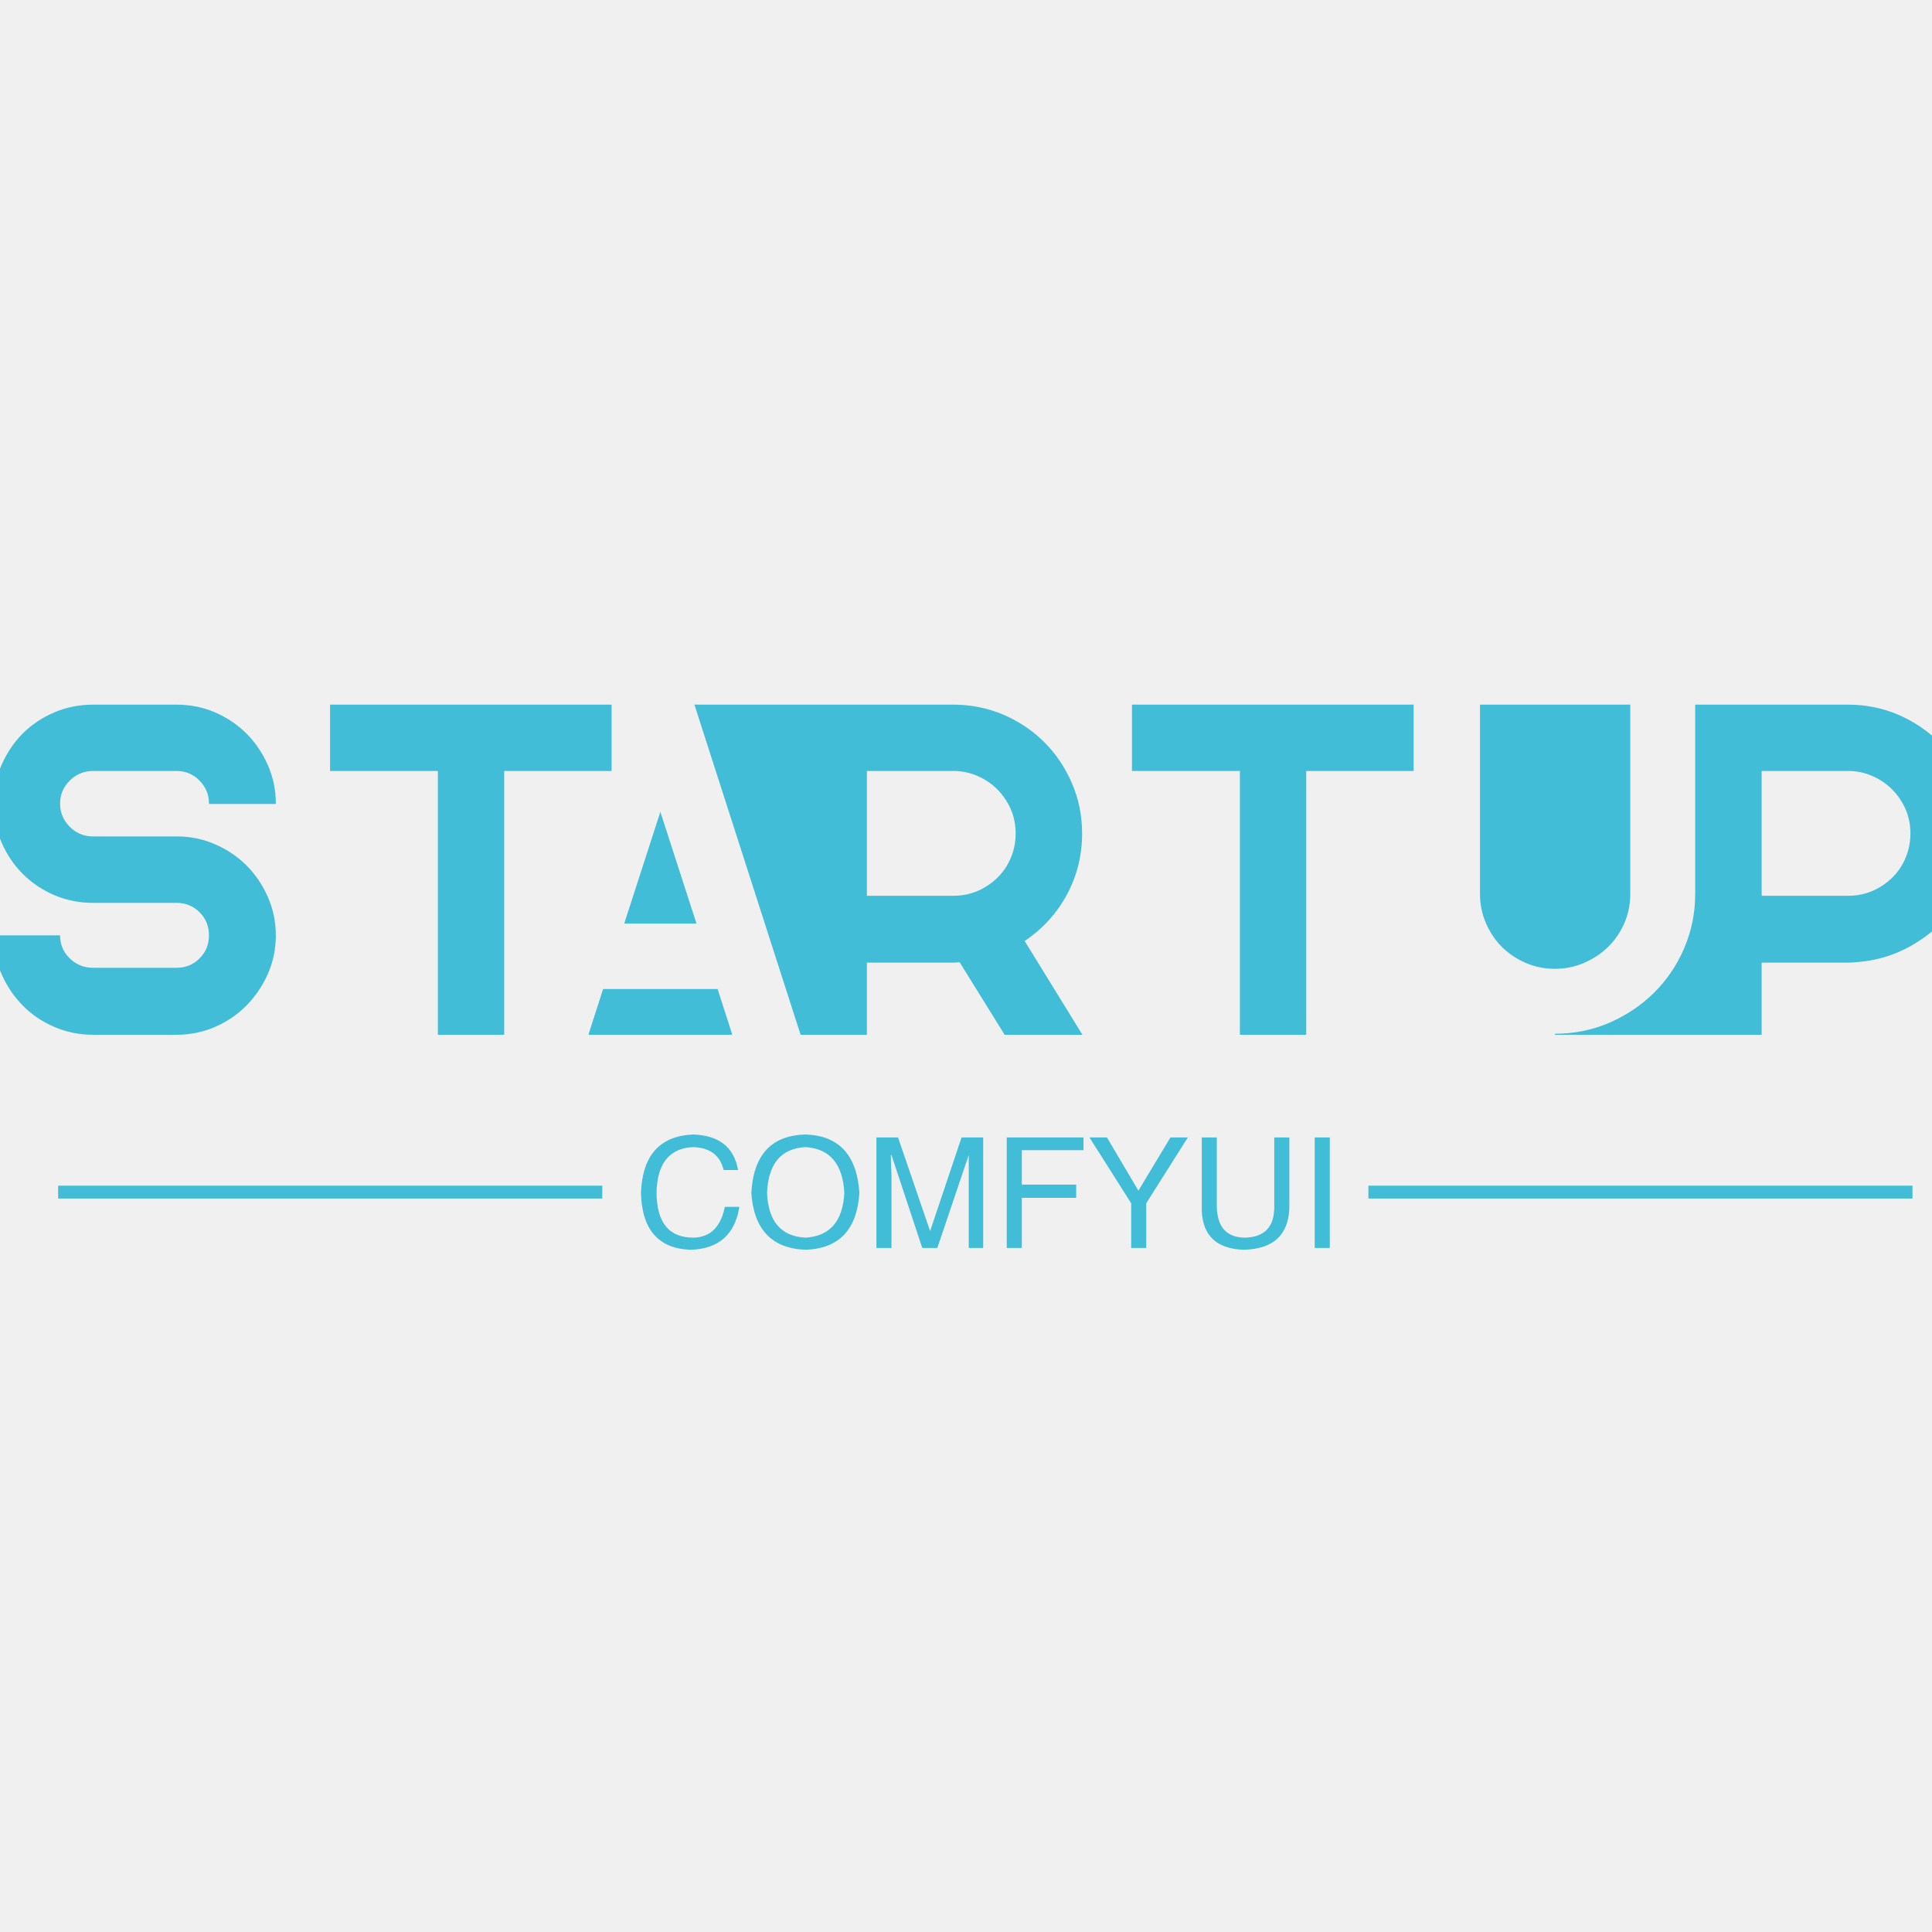
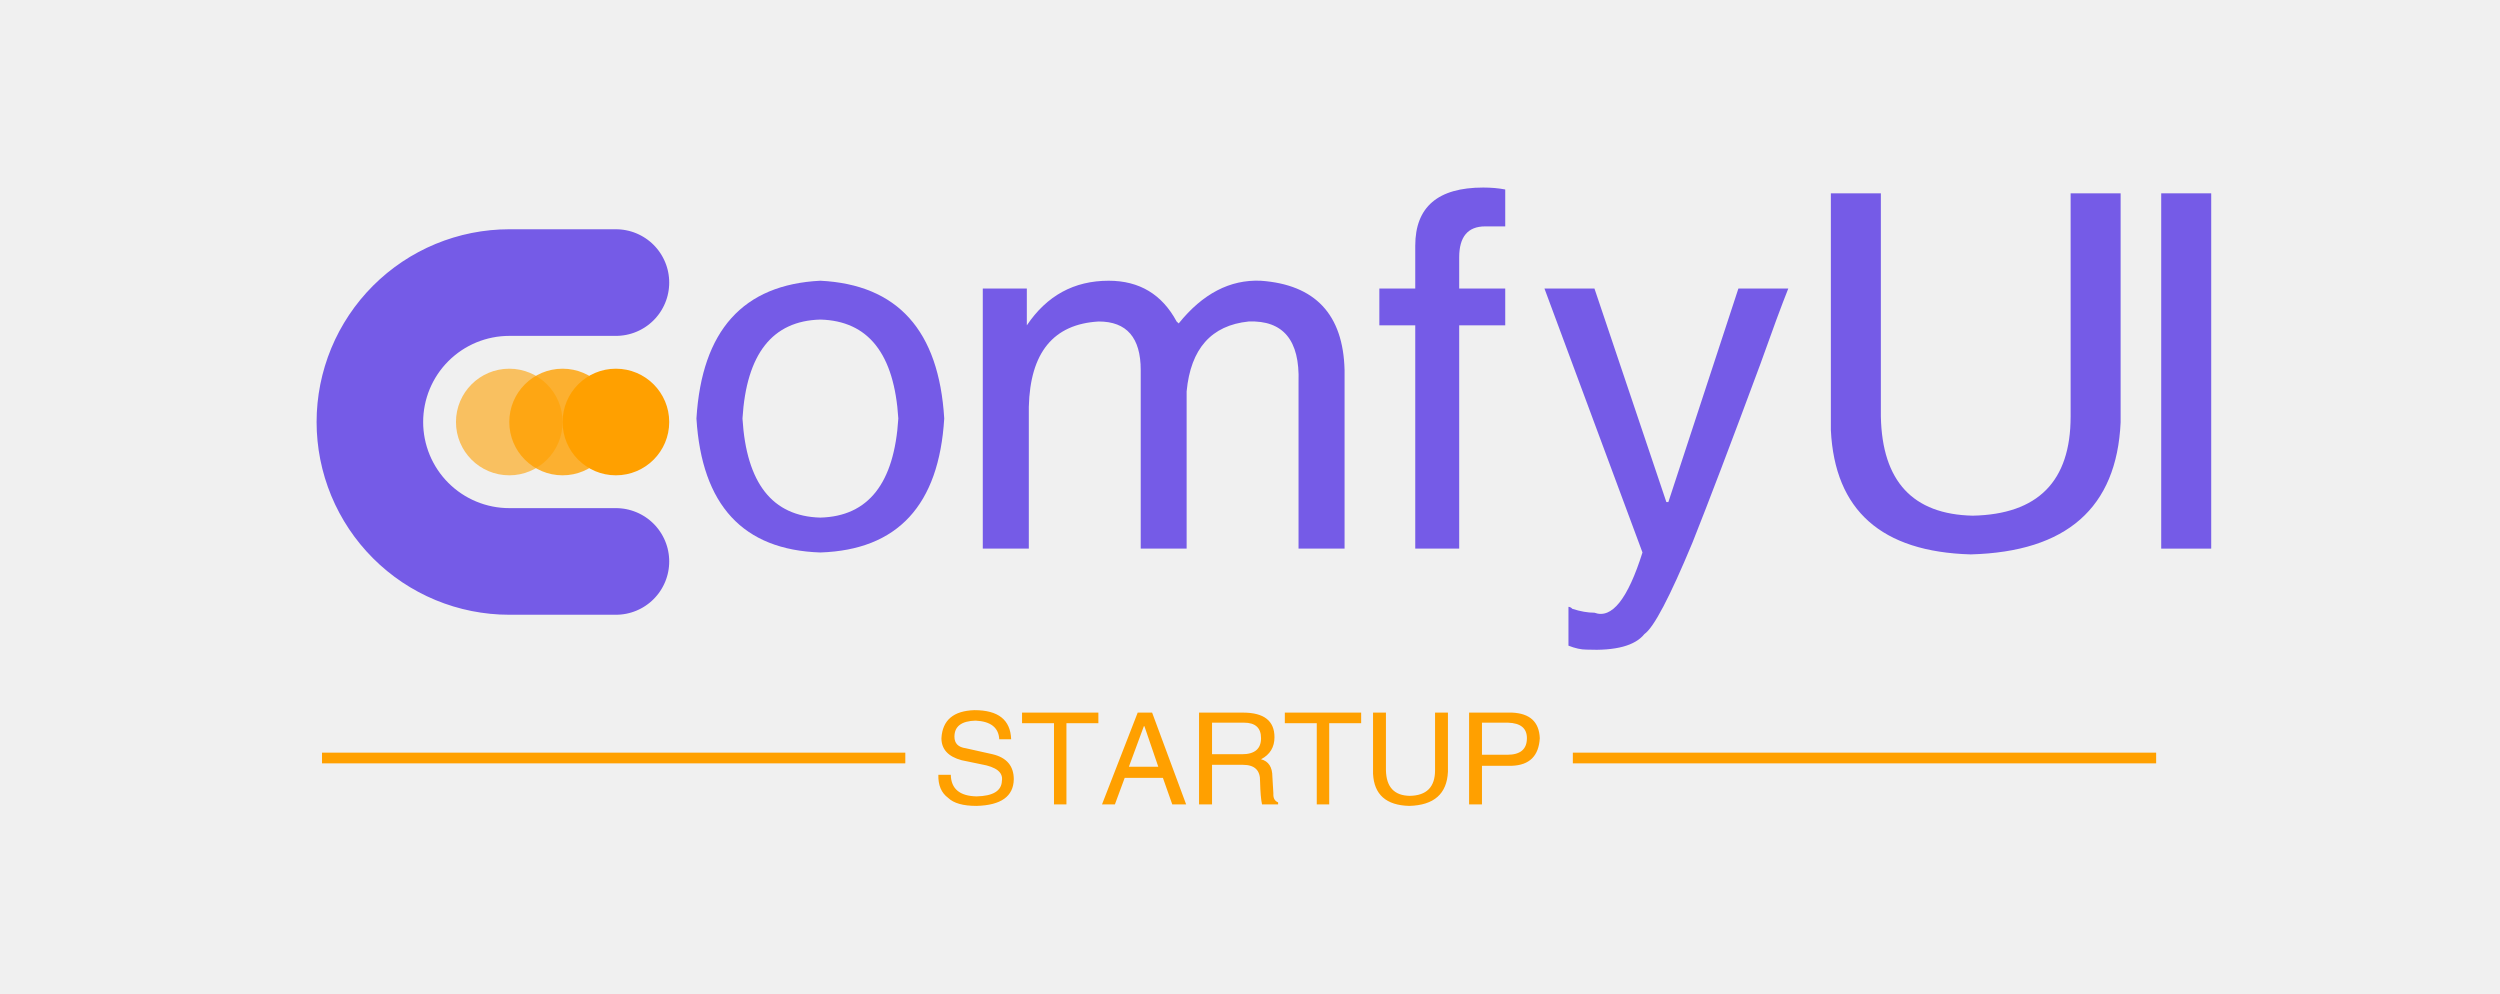
- <svg xmlns="http://www.w3.org/2000/svg" data-v-0dd9719b="" version="1.0" width="100%" height="100%" viewBox="0 0 150 150" preserveAspectRatio="xMidYMid meet" color-interpolation-filters="sRGB" style="margin: auto;">
-   <g data-v-0dd9719b="" fill="#42bdd8" class="icon-text-wrapper icon-svg-group iconsvg" transform="translate(59.515,91.06834)">
-     <g transform="translate(-60,13.64041)">
-       <g data-gra="path-name" fill-rule="" class="tp-name iconsvg-namesvg" transform="translate(0,-50)">
-         <g transform="scale(1)">
-           <g>
-             <path d="M10.27-5.16L16.75-5.16Q17.81-5.16 18.54-5.89 19.27-6.62 19.27-7.68L19.27-7.68Q19.27-8.74 18.54-9.47 17.81-10.2 16.75-10.2L16.75-10.2 10.27-10.2Q8.67-10.2 7.26-10.8 5.85-11.41 4.81-12.45 3.77-13.49 3.16-14.9 2.56-16.31 2.56-17.92L2.56-17.92Q2.56-19.49 3.16-20.9 3.77-22.3 4.81-23.35 5.85-24.39 7.26-24.99 8.67-25.59 10.27-25.59L10.27-25.59 16.75-25.59Q18.35-25.59 19.74-24.99 21.13-24.39 22.18-23.35 23.22-22.3 23.84-20.9 24.46-19.49 24.46-17.92L24.46-17.92Q24.46-17.88 24.42-17.88L24.42-17.88 19.31-17.88Q19.27-17.88 19.27-17.92L19.27-17.92Q19.27-18.94 18.54-19.69 17.81-20.44 16.75-20.44L16.75-20.44 10.27-20.44Q9.21-20.44 8.46-19.69 7.71-18.94 7.71-17.92L7.71-17.92Q7.71-16.86 8.46-16.11 9.21-15.36 10.27-15.36L10.27-15.36 16.75-15.36Q18.35-15.36 19.74-14.75 21.13-14.15 22.18-13.11 23.22-12.07 23.84-10.66 24.46-9.25 24.46-7.68L24.46-7.68Q24.46-6.07 23.84-4.68 23.22-3.29 22.18-2.23 21.13-1.17 19.74-0.57 18.35 0.04 16.75 0.04L16.75 0.04 10.27 0.04Q8.67 0.04 7.26-0.57 5.85-1.17 4.81-2.23 3.77-3.29 3.16-4.68 2.56-6.07 2.56-7.68L2.56-7.68Q2.56-7.68 2.6-7.68L2.6-7.68 7.71-7.68Q7.71-7.68 7.71-7.68L7.71-7.68Q7.71-6.62 8.46-5.89 9.21-5.16 10.27-5.16L10.27-5.16ZM37.04-20.44L28.7-20.44Q28.67-20.44 28.67-20.44L28.67-20.44 28.67-25.56Q28.67-25.59 28.7-25.59L28.7-25.59 50.53-25.59Q50.53-25.59 50.53-25.56L50.53-25.56 50.53-20.44Q50.53-20.44 50.53-20.44L50.53-20.44 42.19-20.44 42.19 0Q42.19 0.04 42.16 0.04L42.16 0.04 37.04 0.04Q37.04 0.04 37.04 0L37.04 0 37.04-20.44ZM57.07-8.59L51.55-8.59 51.52-8.59 51.52-8.63 54.3-17.22Q54.3-17.33 54.33-17.22L54.33-17.22 57.11-8.63 57.11-8.59 57.07-8.59ZM49.91-3.51L58.72-3.51 58.76-3.51 59.89 0 59.89 0 59.85 0.04 48.78 0.04 48.74 0 48.74 0 49.87-3.51 49.91-3.51ZM82.6-7.24L87.06 0 87.06 0 87.06 0.04 81.02 0.04 81.02 0 77.55-5.59Q77.29-5.56 77.07-5.56L77.07-5.56 70.35-5.56 70.35 0Q70.35 0.04 70.35 0.04L70.35 0.04 65.23 0.04 65.19 0 65.19 0 56.97-25.56 56.97-25.59 57-25.59 77.07-25.59Q79.12-25.59 80.95-24.81 82.78-24.02 84.13-22.67 85.48-21.32 86.27-19.49 87.06-17.66 87.06-15.58L87.06-15.58Q87.06-13.05 85.89-10.86 84.72-8.67 82.6-7.24L82.6-7.24ZM79.85-11.63L79.85-11.63Q80.84-12.32 81.37-13.36 81.9-14.41 81.9-15.58L81.9-15.58Q81.9-16.6 81.52-17.48 81.13-18.35 80.48-19.01 79.82-19.67 78.94-20.05 78.06-20.44 77.07-20.44L77.07-20.44 70.35-20.44 70.35-10.75 77.07-10.75Q78.61-10.75 79.85-11.63ZM99.31-20.44L90.97-20.44Q90.93-20.44 90.93-20.44L90.93-20.44 90.93-25.56Q90.93-25.59 90.97-25.59L90.97-25.59 112.8-25.59Q112.8-25.59 112.8-25.56L112.8-25.56 112.8-20.44Q112.8-20.44 112.8-20.44L112.8-20.44 104.46-20.44 104.46 0Q104.46 0.04 104.42 0.04L104.42 0.04 99.31 0.04Q99.31 0.04 99.31 0L99.31 0 99.31-20.44ZM129.62-25.56L129.62-10.9Q129.62-9.69 129.16-8.63 128.7-7.57 127.9-6.78 127.09-6 126.03-5.54 124.97-5.08 123.77-5.08L123.77-5.08Q122.56-5.08 121.5-5.54 120.44-6 119.65-6.78 118.87-7.57 118.41-8.63 117.95-9.69 117.95-10.9L117.95-10.9 117.95-25.56Q117.95-25.59 117.99-25.59L117.99-25.59 129.58-25.59Q129.62-25.59 129.62-25.56L129.62-25.56ZM134.7-25.59L146.54-25.59Q148.59-25.59 150.42-24.81 152.25-24.02 153.6-22.67 154.95-21.32 155.74-19.49 156.53-17.66 156.53-15.58L156.53-15.58Q156.53-13.05 155.36-10.84 154.19-8.63 152.03-7.24L152.03-7.24Q149.76-5.74 147.02-5.59L147.02-5.59Q146.8-5.56 146.54-5.56L146.54-5.56 139.82-5.56 139.82 0Q139.82 0.04 139.82 0.04L139.82 0.04 123.77 0.04Q123.77 0.04 123.77 0L123.77 0Q123.77-0.04 123.77-0.04L123.77-0.04Q126.03-0.04 128.01-0.9 129.98-1.76 131.46-3.22 132.94-4.68 133.8-6.67 134.66-8.67 134.66-10.9L134.66-10.9 134.66-25.56Q134.66-25.59 134.7-25.59L134.7-25.59ZM149.32-11.63L149.32-11.63Q150.31-12.32 150.84-13.36 151.37-14.41 151.37-15.58L151.37-15.58Q151.37-16.6 150.99-17.48 150.6-18.35 149.95-19.01 149.29-19.67 148.41-20.05 147.53-20.44 146.54-20.44L146.54-20.44 139.82-20.44 139.82-10.75 146.54-10.75Q148.08-10.75 149.32-11.63Z" transform="translate(-2.56, 25.59)" />
-           </g>
-         </g>
-       </g>
-       <g data-gra="path-slogan" fill-rule="" class="tp-slogan iconsvg-slogansvg" fill="#42bdd8" transform="translate(5,-16.63)">
-         <rect x="0" height="1" y="3.975" width="42.245" />
-         <rect height="1" y="3.975" width="42.245" x="101.725" />
-         <g transform="translate(45.245,0)">
-           <g transform="scale(1)">
-             <path d="M8.06-6.05L8.06-6.05L6.94-6.05Q6.52-7.78 4.55-7.83L4.55-7.83Q1.83-7.69 1.73-4.36L1.73-4.36Q1.73-0.80 4.59-0.80L4.59-0.80Q6.56-0.84 7.03-3.19L7.03-3.19L8.16-3.19Q7.64 0.05 4.36 0.14L4.36 0.14Q0.61 0 0.52-4.31L0.52-4.31Q0.70-8.63 4.55-8.81L4.55-8.81Q7.59-8.72 8.06-6.05ZM16.31-4.27L16.31-4.27Q16.13-7.64 13.31-7.83L13.31-7.83Q10.45-7.69 10.31-4.27L10.31-4.27Q10.45-0.94 13.31-0.80L13.31-0.80Q16.13-0.98 16.31-4.27ZM17.48-4.27L17.48-4.27Q17.20 0 13.31 0.14L13.31 0.14Q9.38 0 9.09-4.27L9.09-4.27Q9.33-8.72 13.31-8.81L13.31-8.81Q17.20-8.67 17.48-4.27ZM27.09-8.58L27.09 0L25.97 0L25.97-5.06Q25.97-5.77 25.97-7.22L25.97-7.22L23.53 0L22.36 0L19.97-7.22L19.92-7.22Q19.92-6.70 19.97-5.67L19.97-5.67Q19.97-5.16 19.97-5.06L19.97-5.06L19.97 0L18.80 0L18.80-8.58L20.48-8.58L22.97-1.31L25.41-8.58L27.09-8.58ZM34.31-3.89L30.09-3.89L30.09 0L28.92 0L28.92-8.58L34.88-8.58L34.88-7.59L30.09-7.59L30.09-4.92L34.31-4.92L34.31-3.89ZM42.98-8.58L39.75-3.47L39.75 0L38.58 0L38.58-3.47L35.34-8.58L36.70-8.58L39.14-4.45L41.63-8.58L42.98-8.58ZM49.69-3.19L49.69-8.58L50.86-8.58L50.86-3.05Q50.72 0.05 47.34 0.14L47.34 0.14Q44.20 0.05 44.06-2.86L44.06-2.86L44.06-8.58L45.23-8.58L45.23-3.19Q45.28-0.84 47.39-0.80L47.39-0.80Q49.69-0.84 49.69-3.19L49.69-3.19ZM52.83-8.58L54-8.58L54 0L52.83 0L52.83-8.58Z" transform="translate(-0.515625, 8.8125)" />
-           </g>
-         </g>
-       </g>
-     </g>
+ <svg xmlns="http://www.w3.org/2000/svg" width="229" height="91" viewBox="0 0 229 91" fill="none">
+   <rect x="0" y="0" width="229" height="91" fill="#FFFFFF" fill-opacity="0">
+ </rect>
+   <path d="M63.794 38.337C64.285 30.275 68.068 26.068 75.143 25.715C82.225 26.068 86.008 30.275 86.492 38.337C86.008 46.282 82.225 50.372 75.143 50.607C68.068 50.372 64.285 46.282 63.794 38.337ZM68.011 38.337C68.374 44.27 70.751 47.295 75.143 47.412C79.542 47.295 81.922 44.27 82.286 38.337C81.922 32.412 79.542 29.39 75.143 29.273C70.751 29.39 68.374 32.412 68.011 38.337Z" fill="#755BE7">
+ </path>
+   <path d="M94.24 50.254L90.023 50.254L90.023 26.43L94.058 26.43L94.058 29.802C95.888 27.077 98.386 25.715 101.554 25.715C104.365 25.715 106.44 26.96 107.778 29.449C107.906 29.567 107.97 29.625 107.97 29.625C110.163 26.901 112.664 25.598 115.476 25.715C120.473 26.068 123.035 28.796 123.163 33.898L123.163 50.254L118.946 50.254L118.946 34.966C119.067 31.17 117.544 29.331 114.376 29.449C110.96 29.802 109.066 31.935 108.696 35.848L108.696 50.254L104.49 50.254L104.49 33.898C104.49 30.932 103.208 29.449 100.646 29.449C96.496 29.684 94.361 32.291 94.24 37.269L94.24 50.254Z" fill="#755BE7">
+ </path>
+   <path d="M137.879 26.43L137.879 29.802L133.662 29.802L133.662 50.254L129.637 50.254L129.637 29.802L126.348 29.802L126.348 26.43L129.637 26.43L129.637 22.511C129.637 18.956 131.712 17.179 135.861 17.179C136.595 17.179 137.267 17.238 137.879 17.356L137.879 20.737C137.267 20.737 136.655 20.737 136.043 20.737C134.456 20.737 133.662 21.684 133.662 23.579L133.662 26.43L137.879 26.43Z" fill="#755BE7">
+ </path>
+   <path d="M152.64 45.991L152.821 45.991L159.237 26.43L163.807 26.43C163.195 27.966 162.341 30.275 161.245 33.359C158.562 40.592 156.487 46.047 155.021 49.725C152.949 54.703 151.486 57.487 150.632 58.075C149.778 59.146 148.006 59.623 145.316 59.505C144.831 59.505 144.283 59.385 143.671 59.143L143.671 55.586C143.792 55.586 143.913 55.648 144.034 55.772C144.768 56.007 145.44 56.124 146.052 56.124C147.639 56.719 149.105 54.88 150.451 50.607L141.472 26.43L146.052 26.43L152.64 45.991Z" fill="#755BE7">
+ </path>
+   <path d="M189.669 38.161L189.669 17.709L194.249 17.709L194.249 38.7C193.886 46.52 189.309 50.548 180.519 50.783C172.341 50.548 168.07 46.756 167.707 39.406L167.707 17.709L172.287 17.709L172.287 38.161C172.408 44.087 175.212 47.112 180.7 47.236C186.679 47.112 189.669 44.087 189.669 38.161Z" fill="#755BE7">
+ </path>
+   <path d="M197.967 17.709L202.547 17.709L202.547 50.254L197.967 50.254L197.967 17.709Z" fill="#755BE7">
+ </path>
+   <rect x="29.497" y="68.943" width="53.43" height="0.98" fill="#FFA000">
+ </rect>
+   <rect x="144.073" y="68.943" width="53.43" height="0.98" fill="#FFA000">
+ </rect>
+   <path d="M92.621 67.715L91.532 67.715C91.471 66.644 90.748 66.076 89.363 66.01C88.072 66.043 87.426 66.533 87.426 67.48C87.426 68.094 87.772 68.447 88.465 68.539L90.916 69.087C92.214 69.394 92.863 70.162 92.863 71.39C92.83 72.952 91.693 73.762 89.454 73.821C88.223 73.821 87.355 73.576 86.851 73.086C86.225 72.628 85.926 71.923 85.953 70.969L87.093 70.969C87.12 72.256 87.907 72.916 89.454 72.949C90.967 72.916 91.74 72.442 91.774 71.528C91.902 70.757 91.269 70.25 89.877 70.009L88.082 69.636C86.851 69.303 86.235 68.63 86.235 67.617C86.33 65.964 87.338 65.109 89.262 65.05C91.441 65.05 92.561 65.938 92.621 67.715ZM96.546 66.245L93.62 66.245L93.62 65.275L100.611 65.275L100.611 66.245L97.686 66.245L97.686 73.684L96.546 73.684L96.546 66.245ZM107.38 73.684L106.523 71.253L103.022 71.253L102.124 73.684L100.944 73.684L104.213 65.275L105.534 65.275L108.651 73.684L107.38 73.684ZM104.778 66.52L103.406 70.234L106.099 70.234L104.828 66.52L104.778 66.52ZM113.857 70.058L111.022 70.058L111.022 73.684L109.832 73.684L109.832 65.275L113.857 65.275C115.78 65.275 116.742 66.026 116.742 67.529C116.742 68.444 116.332 69.117 115.511 69.548C116.204 69.731 116.551 70.267 116.551 71.155L116.641 72.674C116.614 73.099 116.759 73.373 117.075 73.497L117.075 73.684L115.602 73.684C115.508 73.285 115.448 72.579 115.421 71.567C115.448 70.561 114.926 70.058 113.857 70.058ZM113.948 66.196L111.022 66.196L111.022 69.087L113.766 69.087C114.93 69.087 115.511 68.597 115.511 67.617C115.511 66.67 114.99 66.196 113.948 66.196ZM120.616 66.245L117.69 66.245L117.69 65.275L124.682 65.275L124.682 66.245L121.756 66.245L121.756 73.684L120.616 73.684L120.616 66.245ZM131.451 70.557L131.451 65.275L132.631 65.275L132.631 70.695C132.537 72.72 131.353 73.762 129.08 73.821C126.968 73.762 125.865 72.782 125.771 70.881L125.771 65.275L126.952 65.275L126.952 70.557C126.985 72.093 127.712 72.873 129.131 72.9C130.677 72.873 131.451 72.093 131.451 70.557ZM138.119 66.196L135.748 66.196L135.748 69.136L138.069 69.136C139.266 69.136 139.865 68.63 139.865 67.617C139.865 66.703 139.283 66.229 138.119 66.196ZM138.492 70.146L135.748 70.146L135.748 73.684L134.568 73.684L134.568 65.275L138.492 65.275C140.133 65.341 140.984 66.121 141.045 67.617C140.951 69.244 140.1 70.087 138.492 70.146Z" fill="#FFA000">
+ </path>
+   <path d="M56.416 46.544L46.65 46.544C46.52 46.544 46.391 46.541 46.263 46.535C46.133 46.529 46.005 46.519 45.876 46.506C45.748 46.494 45.62 46.478 45.492 46.459C45.364 46.44 45.237 46.418 45.111 46.393C44.984 46.368 44.858 46.339 44.733 46.308C44.608 46.277 44.483 46.242 44.36 46.205C44.236 46.167 44.114 46.127 43.992 46.083C43.87 46.04 43.75 45.993 43.631 45.944C43.511 45.895 43.393 45.842 43.277 45.787C43.16 45.732 43.045 45.674 42.931 45.613C42.817 45.552 42.705 45.488 42.594 45.422C42.483 45.356 42.374 45.287 42.267 45.215C42.16 45.143 42.054 45.069 41.95 44.992C41.847 44.915 41.745 44.836 41.645 44.754C41.545 44.672 41.447 44.587 41.352 44.501C41.256 44.414 41.163 44.325 41.071 44.234C40.98 44.142 40.891 44.049 40.804 43.953C40.718 43.858 40.633 43.76 40.551 43.66C40.47 43.56 40.39 43.459 40.313 43.355C40.236 43.251 40.162 43.146 40.09 43.038C40.019 42.931 39.95 42.822 39.883 42.711C39.817 42.6 39.753 42.488 39.692 42.374C39.632 42.261 39.573 42.145 39.518 42.029C39.463 41.912 39.411 41.794 39.361 41.675C39.312 41.555 39.266 41.435 39.222 41.313C39.178 41.192 39.138 41.069 39.101 40.946C39.063 40.822 39.029 40.698 38.997 40.572C38.966 40.447 38.938 40.321 38.913 40.195C38.887 40.068 38.865 39.941 38.846 39.813C38.827 39.685 38.812 39.557 38.799 39.429C38.786 39.3 38.777 39.172 38.77 39.043C38.764 38.914 38.761 38.785 38.761 38.656C38.761 38.527 38.764 38.398 38.77 38.269C38.777 38.14 38.786 38.011 38.799 37.882C38.812 37.754 38.827 37.626 38.846 37.498C38.865 37.37 38.887 37.243 38.913 37.117C38.938 36.99 38.966 36.864 38.997 36.739C39.029 36.614 39.063 36.489 39.101 36.366C39.138 36.242 39.178 36.12 39.222 35.998C39.266 35.877 39.312 35.756 39.361 35.637C39.411 35.517 39.463 35.4 39.518 35.283C39.573 35.166 39.632 35.051 39.692 34.937C39.753 34.823 39.817 34.711 39.883 34.6C39.95 34.489 40.019 34.38 40.09 34.273C40.162 34.166 40.236 34.06 40.313 33.956C40.39 33.853 40.47 33.751 40.551 33.651C40.633 33.551 40.718 33.454 40.804 33.358C40.891 33.262 40.98 33.169 41.071 33.078C41.163 32.986 41.256 32.897 41.352 32.81C41.447 32.724 41.545 32.639 41.645 32.558C41.745 32.476 41.847 32.396 41.95 32.319C42.054 32.242 42.16 32.168 42.267 32.096C42.374 32.025 42.483 31.956 42.594 31.889C42.705 31.823 42.817 31.759 42.931 31.698C43.045 31.638 43.16 31.579 43.277 31.524C43.393 31.469 43.511 31.417 43.631 31.367C43.75 31.318 43.87 31.272 43.992 31.228C44.114 31.185 44.236 31.144 44.36 31.107C44.483 31.069 44.608 31.035 44.733 31.003C44.858 30.972 44.984 30.944 45.111 30.919C45.237 30.893 45.364 30.871 45.492 30.852C45.62 30.833 45.748 30.818 45.876 30.805C46.005 30.792 46.133 30.783 46.263 30.776C46.391 30.77 46.52 30.767 46.65 30.767L56.416 30.767C56.496 30.767 56.576 30.765 56.656 30.761C56.736 30.757 56.816 30.751 56.895 30.743C56.975 30.736 57.054 30.726 57.133 30.714C57.212 30.702 57.291 30.689 57.369 30.673C57.448 30.657 57.526 30.64 57.603 30.621C57.681 30.601 57.758 30.58 57.834 30.557C57.911 30.534 57.986 30.508 58.062 30.482C58.137 30.455 58.212 30.426 58.285 30.395C58.359 30.365 58.432 30.332 58.505 30.298C58.577 30.264 58.648 30.228 58.719 30.19C58.789 30.153 58.859 30.113 58.927 30.072C58.996 30.031 59.063 29.988 59.13 29.944C59.196 29.899 59.261 29.854 59.326 29.806C59.39 29.758 59.453 29.709 59.515 29.658C59.576 29.608 59.637 29.556 59.696 29.502C59.755 29.448 59.813 29.393 59.87 29.337C59.926 29.28 59.981 29.222 60.035 29.163C60.089 29.104 60.141 29.043 60.191 28.982C60.242 28.92 60.291 28.857 60.339 28.793C60.387 28.728 60.433 28.663 60.477 28.597C60.521 28.53 60.564 28.463 60.605 28.394C60.646 28.326 60.686 28.256 60.723 28.186C60.761 28.115 60.797 28.044 60.831 27.971C60.865 27.899 60.898 27.826 60.928 27.752C60.959 27.678 60.988 27.604 61.015 27.529C61.041 27.453 61.066 27.378 61.09 27.301C61.113 27.225 61.134 27.148 61.154 27.07C61.173 26.993 61.191 26.915 61.206 26.836C61.222 26.758 61.235 26.679 61.247 26.6C61.259 26.521 61.269 26.442 61.276 26.362C61.284 26.283 61.29 26.203 61.294 26.123C61.298 26.043 61.3 25.963 61.3 25.884C61.3 25.804 61.298 25.724 61.294 25.644C61.29 25.564 61.284 25.484 61.276 25.405C61.269 25.325 61.259 25.246 61.247 25.167C61.235 25.088 61.222 25.009 61.206 24.931C61.191 24.852 61.173 24.774 61.154 24.697C61.134 24.619 61.113 24.542 61.09 24.466C61.066 24.389 61.041 24.314 61.015 24.238C60.988 24.163 60.959 24.088 60.928 24.015C60.898 23.941 60.865 23.868 60.831 23.796C60.797 23.723 60.761 23.652 60.723 23.581C60.686 23.511 60.646 23.441 60.605 23.373C60.564 23.304 60.521 23.237 60.477 23.17C60.433 23.104 60.387 23.039 60.339 22.974C60.291 22.91 60.242 22.847 60.191 22.785C60.141 22.724 60.089 22.663 60.035 22.604C59.981 22.545 59.926 22.487 59.87 22.43C59.813 22.374 59.755 22.319 59.696 22.265C59.637 22.211 59.576 22.159 59.515 22.108C59.453 22.058 59.39 22.009 59.326 21.961C59.261 21.913 59.196 21.867 59.13 21.823C59.063 21.779 58.996 21.736 58.927 21.695C58.859 21.654 58.789 21.614 58.719 21.577C58.648 21.539 58.577 21.503 58.505 21.469C58.432 21.435 58.359 21.402 58.285 21.372C58.212 21.341 58.137 21.312 58.062 21.285C57.986 21.259 57.911 21.233 57.834 21.21C57.758 21.187 57.681 21.166 57.603 21.146C57.526 21.127 57.448 21.109 57.369 21.094C57.291 21.078 57.212 21.065 57.133 21.053C57.054 21.041 56.975 21.031 56.895 21.023C56.816 21.016 56.736 21.01 56.656 21.006C56.576 21.002 56.496 21 56.416 21L46.65 21C46.361 21 46.072 21.007 45.783 21.022C45.495 21.036 45.207 21.057 44.919 21.086C44.632 21.114 44.345 21.149 44.06 21.192C43.774 21.234 43.489 21.284 43.206 21.34C42.923 21.397 42.641 21.46 42.361 21.53C42.081 21.601 41.802 21.678 41.526 21.762C41.249 21.846 40.975 21.936 40.703 22.034C40.431 22.131 40.162 22.235 39.895 22.346C39.628 22.456 39.364 22.573 39.103 22.697C38.842 22.821 38.584 22.951 38.329 23.087C38.074 23.223 37.823 23.365 37.575 23.514C37.328 23.663 37.084 23.817 36.843 23.978C36.603 24.138 36.367 24.305 36.135 24.477C35.903 24.649 35.676 24.826 35.452 25.01C35.229 25.193 35.01 25.382 34.797 25.576C34.582 25.77 34.373 25.969 34.169 26.173C33.965 26.378 33.766 26.587 33.572 26.801C33.378 27.015 33.189 27.234 33.006 27.457C32.823 27.68 32.645 27.908 32.473 28.14C32.301 28.372 32.135 28.608 31.974 28.849C31.814 29.089 31.659 29.333 31.511 29.581C31.362 29.828 31.22 30.08 31.084 30.334C30.948 30.589 30.818 30.847 30.694 31.108C30.571 31.37 30.454 31.634 30.343 31.901C30.233 32.167 30.129 32.437 30.032 32.709C29.934 32.981 29.844 33.255 29.76 33.532C29.676 33.808 29.599 34.086 29.529 34.367C29.459 34.647 29.395 34.929 29.339 35.212C29.283 35.495 29.233 35.78 29.191 36.066C29.149 36.351 29.113 36.638 29.085 36.925C29.057 37.213 29.035 37.501 29.021 37.789C29.007 38.078 29 38.367 29 38.656C29 38.944 29.007 39.233 29.021 39.522C29.035 39.81 29.057 40.098 29.085 40.386C29.113 40.673 29.149 40.96 29.191 41.246C29.233 41.532 29.283 41.816 29.339 42.099C29.395 42.383 29.459 42.664 29.529 42.945C29.599 43.225 29.676 43.503 29.76 43.78C29.844 44.056 29.934 44.33 30.032 44.602C30.129 44.874 30.233 45.144 30.343 45.411C30.454 45.678 30.571 45.942 30.694 46.203C30.818 46.464 30.948 46.722 31.084 46.977C31.22 47.232 31.362 47.483 31.511 47.731C31.659 47.978 31.814 48.222 31.974 48.463C32.135 48.703 32.301 48.939 32.473 49.171C32.645 49.403 32.823 49.631 33.006 49.854C33.189 50.078 33.378 50.296 33.572 50.51C33.766 50.724 33.965 50.934 34.169 51.138C34.373 51.342 34.582 51.541 34.797 51.736C35.01 51.929 35.229 52.118 35.452 52.301C35.676 52.485 35.903 52.663 36.135 52.835C36.367 53.007 36.603 53.173 36.843 53.334C37.084 53.494 37.328 53.649 37.575 53.797C37.823 53.946 38.074 54.088 38.329 54.225C38.584 54.361 38.842 54.491 39.103 54.614C39.364 54.738 39.628 54.855 39.895 54.966C40.162 55.076 40.431 55.18 40.703 55.278C40.975 55.375 41.249 55.466 41.526 55.55C41.802 55.634 42.081 55.711 42.361 55.781C42.641 55.851 42.923 55.915 43.206 55.971C43.489 56.028 43.774 56.077 44.06 56.119C44.345 56.162 44.632 56.197 44.919 56.226C45.207 56.254 45.495 56.276 45.783 56.29C46.072 56.304 46.361 56.311 46.65 56.311L56.416 56.311C56.496 56.311 56.576 56.309 56.656 56.305C56.736 56.301 56.816 56.296 56.895 56.288C56.975 56.28 57.054 56.27 57.133 56.258C57.212 56.247 57.291 56.233 57.369 56.218C57.448 56.202 57.526 56.184 57.603 56.165C57.681 56.145 57.758 56.124 57.834 56.101C57.911 56.078 57.986 56.053 58.062 56.026C58.137 55.999 58.212 55.97 58.285 55.94C58.359 55.909 58.432 55.877 58.505 55.842C58.577 55.808 58.648 55.772 58.719 55.735C58.789 55.697 58.859 55.658 58.927 55.617C58.996 55.575 59.063 55.533 59.13 55.488C59.196 55.444 59.261 55.398 59.326 55.35C59.39 55.303 59.453 55.254 59.515 55.203C59.576 55.152 59.637 55.1 59.696 55.046C59.755 54.993 59.813 54.938 59.87 54.881C59.926 54.825 59.981 54.767 60.035 54.707C60.089 54.648 60.141 54.588 60.191 54.526C60.242 54.464 60.291 54.401 60.339 54.337C60.387 54.273 60.433 54.207 60.477 54.141C60.521 54.075 60.564 54.007 60.605 53.938C60.646 53.87 60.686 53.8 60.723 53.73C60.761 53.659 60.797 53.588 60.831 53.516C60.865 53.444 60.898 53.37 60.928 53.297C60.959 53.223 60.988 53.148 61.015 53.073C61.041 52.998 61.066 52.922 61.09 52.845C61.113 52.769 61.134 52.692 61.154 52.614C61.173 52.537 61.191 52.459 61.206 52.381C61.222 52.302 61.235 52.224 61.247 52.144C61.259 52.065 61.269 51.986 61.276 51.907C61.284 51.827 61.29 51.747 61.294 51.667C61.298 51.588 61.3 51.508 61.3 51.428C61.3 51.348 61.298 51.268 61.294 51.188C61.29 51.108 61.284 51.029 61.276 50.949C61.269 50.87 61.259 50.79 61.247 50.711C61.235 50.632 61.222 50.553 61.206 50.475C61.191 50.397 61.173 50.319 61.154 50.241C61.134 50.164 61.113 50.087 61.09 50.01C61.066 49.934 61.041 49.858 61.015 49.783C60.988 49.707 60.959 49.633 60.928 49.559C60.898 49.485 60.865 49.412 60.831 49.34C60.797 49.268 60.761 49.196 60.723 49.126C60.686 49.055 60.646 48.986 60.605 48.917C60.564 48.849 60.521 48.781 60.477 48.715C60.433 48.648 60.387 48.583 60.339 48.519C60.291 48.455 60.242 48.392 60.191 48.33C60.141 48.268 60.089 48.208 60.035 48.148C59.981 48.089 59.926 48.031 59.87 47.975C59.813 47.918 59.755 47.863 59.696 47.809C59.637 47.756 59.576 47.704 59.515 47.653C59.453 47.602 59.39 47.553 59.326 47.505C59.261 47.458 59.196 47.412 59.13 47.367C59.063 47.323 58.996 47.28 58.927 47.239C58.859 47.198 58.789 47.159 58.719 47.121C58.648 47.083 58.577 47.047 58.505 47.013C58.432 46.979 58.359 46.947 58.285 46.916C58.212 46.886 58.137 46.857 58.062 46.83C57.986 46.803 57.911 46.778 57.834 46.755C57.758 46.731 57.681 46.71 57.603 46.691C57.526 46.671 57.448 46.654 57.369 46.638C57.291 46.623 57.212 46.609 57.133 46.597C57.054 46.586 56.975 46.576 56.895 46.568C56.816 46.56 56.736 46.554 56.656 46.55C56.576 46.546 56.496 46.544 56.416 46.544Z" fill="#755BE7">
+ </path>
+   <g opacity="0.6">
+     <circle cx="46.65" cy="38.656" r="4.883" fill="#FFA000">
+ </circle>
  </g>
-   <defs v-gra="od" />
+   <g opacity="0.8">
+     <circle cx="51.533" cy="38.656" r="4.883" fill="#FFA000">
+ </circle>
+   </g>
+   <circle cx="56.417" cy="38.656" r="4.883" fill="#FFA000">
+ </circle>
</svg>
